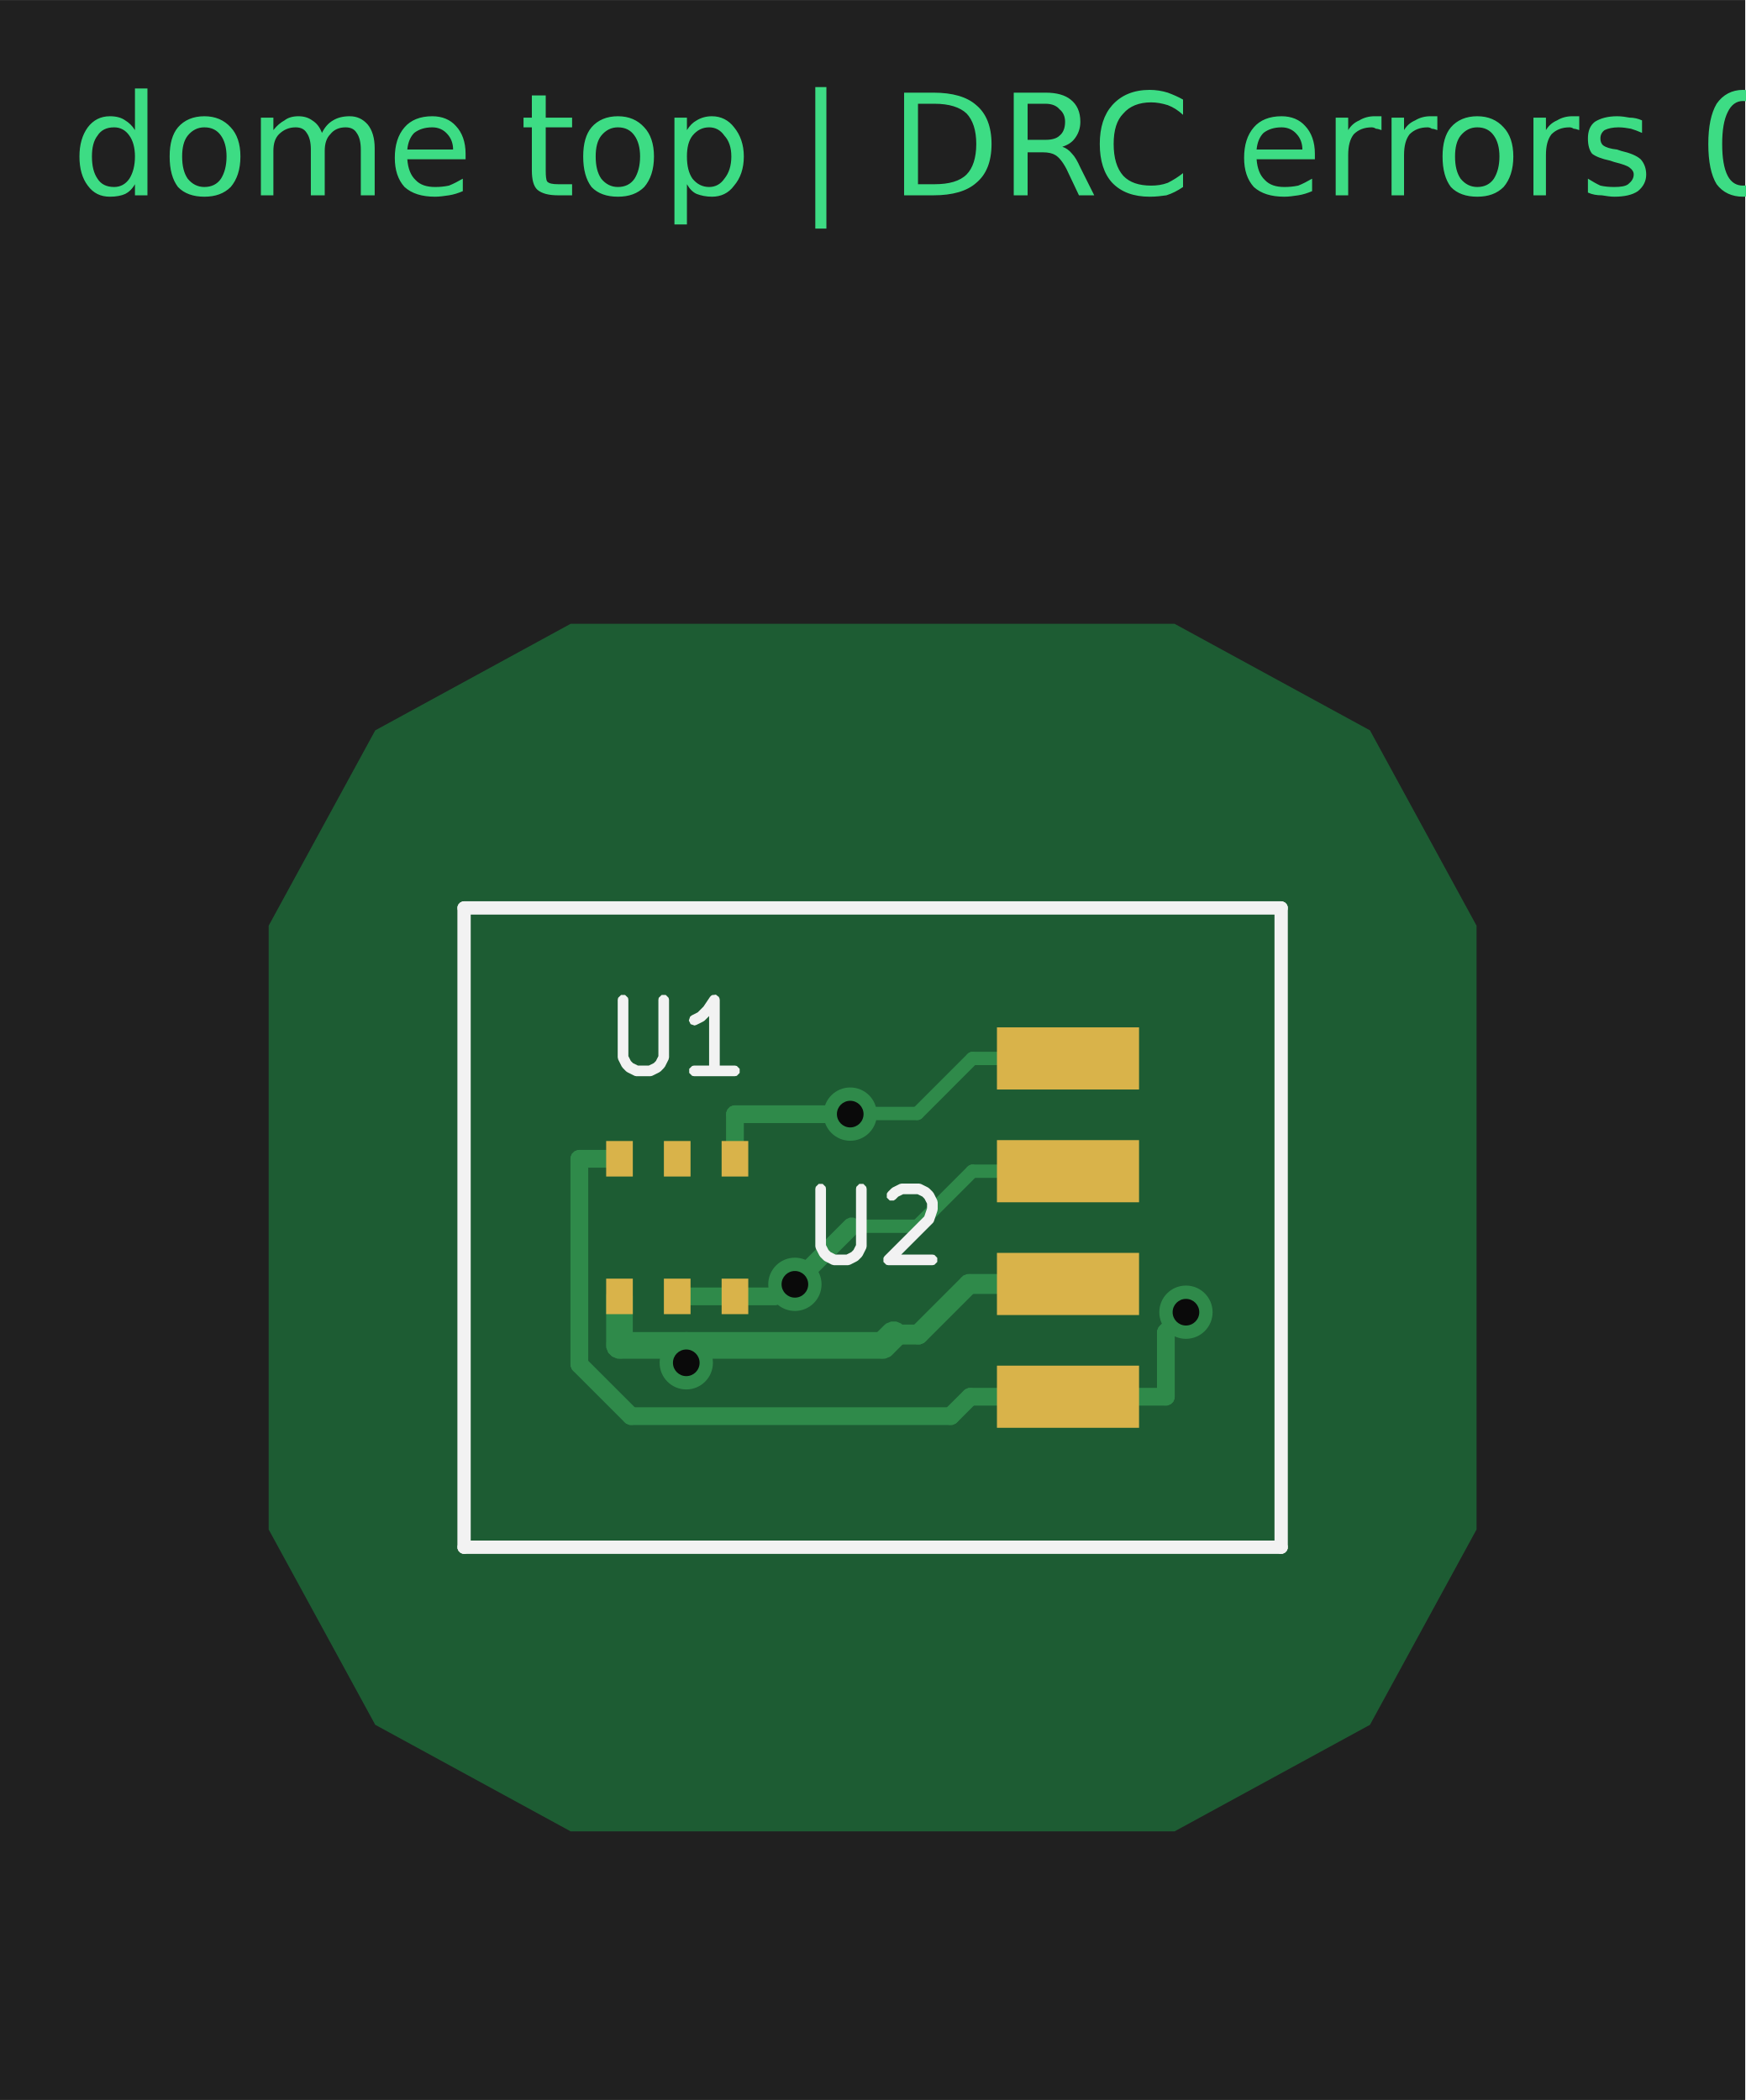
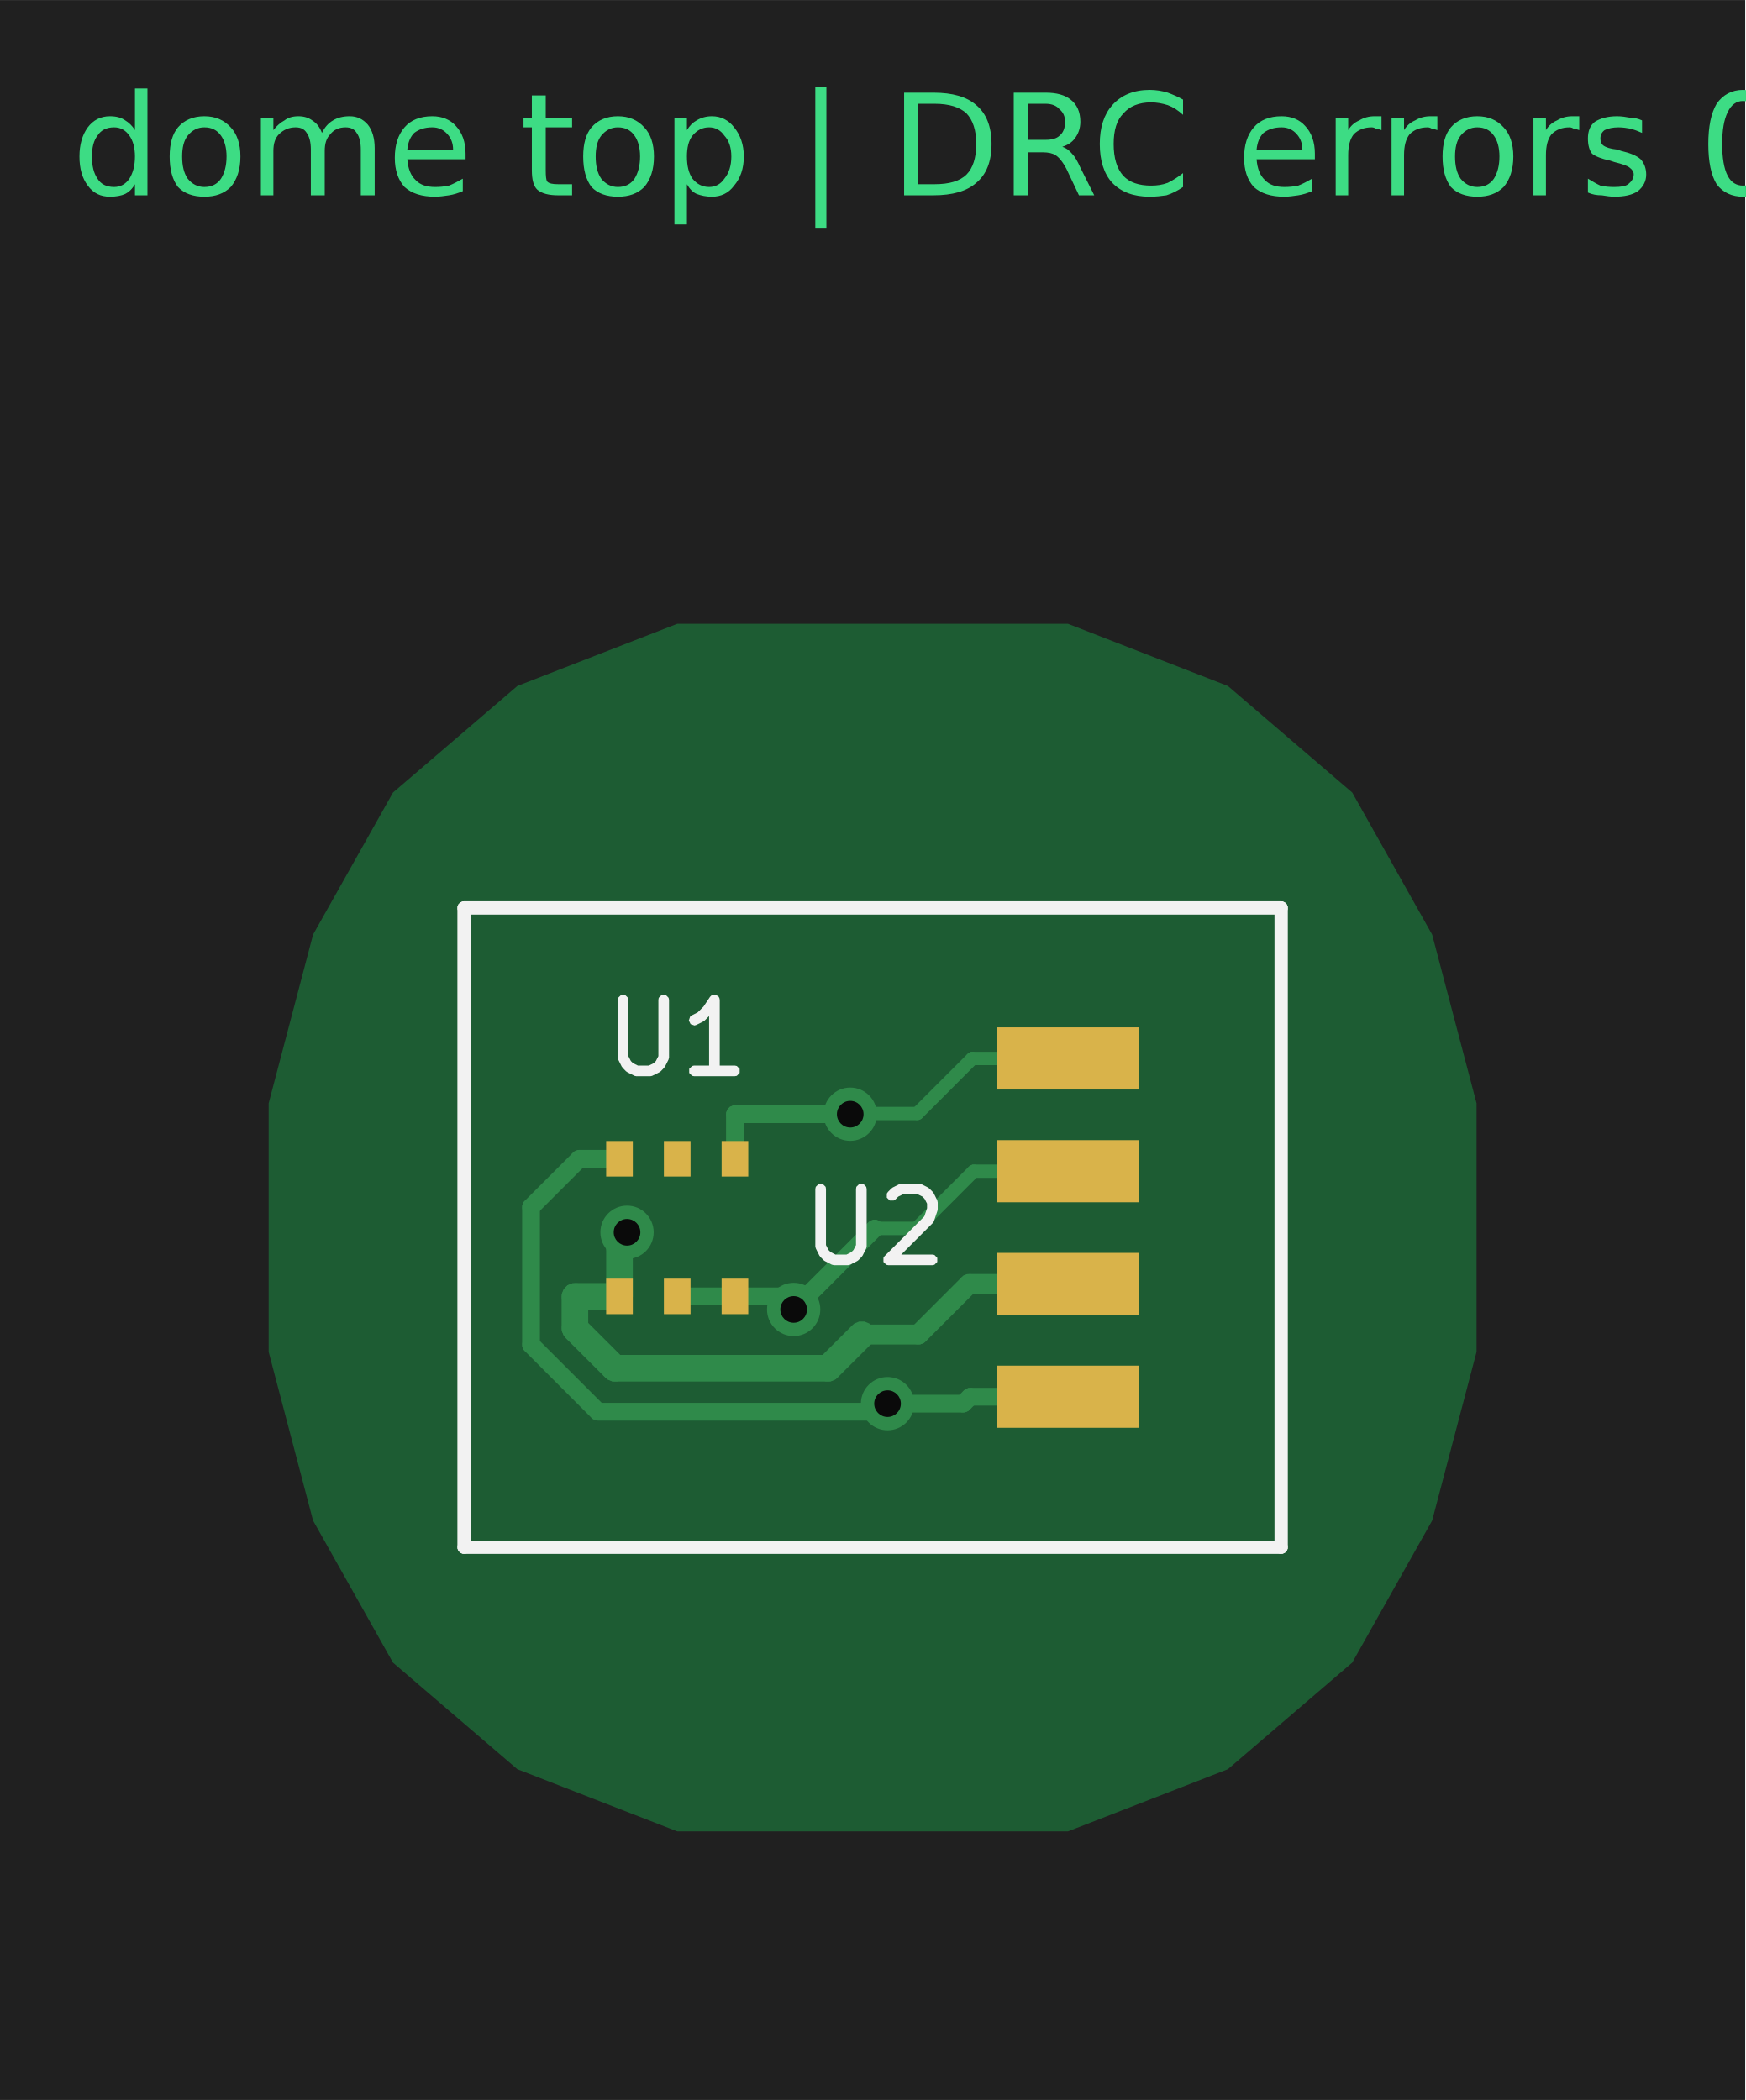
<svg xmlns="http://www.w3.org/2000/svg" width="44.2mm" height="53.2mm" viewBox="0 0 19.650 23.650">
  <rect width="100%" height="100%" fill="#202020" />
-   <path d="M 15.425 8.225 L 16.625 10.425 L 16.625 17.225 L 15.425 19.425 L 13.225 20.625 L 6.425 20.625 L 4.225 19.425 L 3.025 17.225 L 3.025 10.425 L 4.225 8.225 L 6.425 7.025 L 13.225 7.025 Z" fill="#1d5c33" fill-opacity="1.00" fill-rule="evenodd" />
+   <path d="M 13.825 7.725 L 15.225 8.925 L 16.125 10.525 L 16.625 12.425 L 16.625 15.225 L 16.125 17.125 L 15.225 18.725 L 13.825 19.925 L 12.025 20.625 L 7.625 20.625 L 5.825 19.925 L 4.425 18.725 L 3.525 17.125 L 3.025 15.225 L 3.025 12.425 L 3.525 10.525 L 4.425 8.925 L 5.825 7.725 L 7.625 7.025 L 12.025 7.025 Z" fill="#1d5c33" fill-opacity="1.00" fill-rule="evenodd" />
+   <path d="M 7.004 14.453 L 7.058 14.475 L 7.100 14.517 L 7.122 14.571 L 7.122 14.629 L 7.100 14.683 L 7.058 14.725 L 7.004 14.747 L 6.975 14.750 L 6.473 14.750 L 6.444 14.747 L 6.390 14.725 L 6.349 14.683 L 6.326 14.629 L 6.326 14.571 L 6.349 14.517 L 6.390 14.475 L 6.444 14.453 L 6.473 14.450 L 6.975 14.450 Z" fill="#2f8a4a" fill-opacity="1.00" fill-rule="evenodd" />
+   <path d="M 9.353 15.262 L 9.407 15.285 L 9.449 15.326 L 9.471 15.380 L 9.471 15.439 L 9.449 15.493 L 9.407 15.534 L 9.353 15.557 L 9.324 15.559 L 6.922 15.559 L 6.893 15.557 L 6.839 15.534 L 6.797 15.493 L 6.775 15.439 L 6.775 15.380 L 6.797 15.326 L 6.839 15.285 L 6.893 15.262 L 6.922 15.259 L 9.324 15.259 Z" fill="#2f8a4a" fill-opacity="1.00" fill-rule="evenodd" />
+   <path d="M 6.828 14.019 L 6.850 13.965 L 6.892 13.924 L 6.946 13.901 L 7.004 13.901 L 7.058 13.924 L 7.100 13.965 L 7.122 14.019 L 7.125 14.048 L 7.125 14.600 L 7.122 14.629 L 7.100 14.683 L 7.058 14.725 L 7.004 14.747 L 6.946 14.747 L 6.892 14.725 L 6.850 14.683 L 6.828 14.629 L 6.825 14.600 L 6.825 14.048 Z" fill="#2f8a4a" fill-opacity="1.00" fill-rule="evenodd" />
+   <path d="M 10.363 14.919 L 10.404 14.936 L 10.435 14.967 L 10.451 15.008 L 10.451 15.052 L 10.435 15.092 L 10.404 15.123 L 10.363 15.140 L 10.341 15.142 L 9.704 15.142 L 9.682 15.140 L 9.641 15.123 L 9.610 15.092 L 9.593 15.052 L 9.593 15.008 L 9.610 14.967 L 9.641 14.936 L 9.682 14.919 L 9.704 14.917 L 10.341 14.917 Z" fill="#2f8a4a" fill-opacity="1.00" fill-rule="evenodd" />
+   <path d="M 6.620 14.990 L 6.598 15.044 L 6.557 15.086 L 6.503 15.108 L 6.444 15.108 L 6.390 15.086 L 6.349 15.044 L 6.326 14.990 L 6.323 14.961 L 6.323 14.600 L 6.326 14.571 L 6.349 14.517 L 6.390 14.475 L 6.444 14.453 L 6.503 14.453 L 6.557 14.475 L 6.598 14.517 L 6.620 14.571 L 6.623 14.600 L 6.623 14.961 Z" fill="#2f8a4a" fill-opacity="1.00" fill-rule="evenodd" />
+   <path d="M 9.620 14.905 L 9.674 14.883 L 9.733 14.883 L 9.787 14.905 L 9.828 14.946 L 9.851 15.001 L 9.851 15.059 L 9.828 15.113 L 9.810 15.136 L 9.430 15.515 L 9.407 15.534 L 9.353 15.557 L 9.295 15.557 L 9.241 15.534 L 9.199 15.493 L 9.177 15.439 L 9.177 15.380 L 9.199 15.326 L 9.218 15.303 L 9.598 14.924 Z" fill="#2f8a4a" fill-opacity="1.00" fill-rule="evenodd" />
  <path d="M 12.047 14.350 L 12.088 14.366 L 12.119 14.397 L 12.135 14.438 L 12.135 14.482 L 12.119 14.523 L 12.088 14.554 L 12.047 14.570 L 12.025 14.572 L 10.911 14.572 L 10.889 14.570 L 10.848 14.554 L 10.817 14.523 L 10.800 14.482 L 10.800 14.438 L 10.817 14.397 L 10.848 14.366 L 10.889 14.350 L 10.911 14.348 L 12.025 14.348 Z" fill="#2f8a4a" fill-opacity="1.00" fill-rule="evenodd" />
-   <path d="M 9.979 14.905 L 10.033 14.883 L 10.091 14.883 L 10.145 14.905 L 10.187 14.946 L 10.209 15.001 L 10.209 15.059 L 10.187 15.113 L 10.168 15.136 L 10.046 15.258 L 10.024 15.276 L 9.969 15.299 L 9.911 15.299 L 9.857 15.276 L 9.815 15.235 L 9.793 15.181 L 9.793 15.122 L 9.815 15.068 L 9.834 15.046 L 9.956 14.924 Z" fill="#2f8a4a" fill-opacity="1.00" fill-rule="evenodd" />
+   <path d="M 6.976 13.753 L 7.031 13.731 L 7.089 13.731 L 7.143 13.753 L 7.185 13.795 L 7.207 13.849 L 7.207 13.907 L 7.185 13.961 L 7.166 13.984 L 7.081 14.069 L 7.058 14.088 L 7.004 14.110 L 6.946 14.110 L 6.892 14.088 L 6.850 14.046 L 6.828 13.992 L 6.828 13.934 L 6.850 13.880 L 6.869 13.857 L 6.954 13.772 Z" fill="#2f8a4a" fill-opacity="1.00" fill-rule="evenodd" />
+   <path d="M 6.828 13.934 L 6.850 13.880 L 6.892 13.838 L 6.946 13.816 L 7.004 13.816 L 7.058 13.838 L 7.100 13.880 L 7.122 13.934 L 7.125 13.963 L 7.125 14.048 L 7.122 14.078 L 7.100 14.132 L 7.058 14.173 L 7.004 14.195 L 6.946 14.195 L 6.892 14.173 L 6.850 14.132 L 6.828 14.078 L 6.825 14.048 L 6.825 13.963 Z" fill="#2f8a4a" fill-opacity="1.00" fill-rule="evenodd" />
+   <path d="M 7.047 15.326 L 7.069 15.380 L 7.069 15.439 L 7.047 15.493 L 7.005 15.534 L 6.951 15.557 L 6.893 15.557 L 6.839 15.534 L 6.816 15.515 L 6.367 15.067 L 6.349 15.044 L 6.326 14.990 L 6.326 14.932 L 6.349 14.877 L 6.390 14.836 L 6.444 14.814 L 6.503 14.814 L 6.557 14.836 L 6.579 14.855 L 7.028 15.303 Z" fill="#2f8a4a" fill-opacity="1.00" fill-rule="evenodd" />
  <path d="M 10.848 14.366 L 10.889 14.350 L 10.933 14.350 L 10.973 14.366 L 11.004 14.397 L 11.021 14.438 L 11.021 14.482 L 11.004 14.523 L 10.990 14.540 L 10.421 15.109 L 10.404 15.123 L 10.363 15.140 L 10.319 15.140 L 10.278 15.123 L 10.247 15.092 L 10.231 15.052 L 10.231 15.008 L 10.247 14.967 L 10.261 14.950 L 10.831 14.380 Z" fill="#2f8a4a" fill-opacity="1.00" fill-rule="evenodd" />
-   <path d="M 9.969 15.005 L 10.024 15.027 L 10.065 15.068 L 10.087 15.122 L 10.087 15.181 L 10.065 15.235 L 10.024 15.276 L 9.969 15.299 L 9.940 15.302 L 7.727 15.302 L 7.698 15.299 L 7.644 15.276 L 7.602 15.235 L 7.580 15.181 L 7.580 15.122 L 7.602 15.068 L 7.644 15.027 L 7.698 15.005 L 7.727 15.002 L 9.940 15.002 Z" fill="#2f8a4a" fill-opacity="1.00" fill-rule="evenodd" />
-   <path d="M 10.363 14.919 L 10.404 14.936 L 10.435 14.967 L 10.451 15.008 L 10.451 15.052 L 10.435 15.092 L 10.404 15.123 L 10.363 15.140 L 10.341 15.142 L 10.062 15.142 L 10.040 15.140 L 10.000 15.123 L 9.969 15.092 L 9.952 15.052 L 9.952 15.008 L 9.969 14.967 L 10.000 14.936 L 10.040 14.919 L 10.062 14.917 L 10.341 14.917 Z" fill="#2f8a4a" fill-opacity="1.00" fill-rule="evenodd" />
-   <path d="M 7.756 15.005 L 7.810 15.027 L 7.852 15.068 L 7.874 15.122 L 7.874 15.181 L 7.852 15.235 L 7.810 15.276 L 7.756 15.299 L 7.727 15.302 L 6.975 15.302 L 6.946 15.299 L 6.892 15.276 L 6.850 15.235 L 6.828 15.181 L 6.828 15.122 L 6.850 15.068 L 6.892 15.027 L 6.946 15.005 L 6.975 15.002 L 7.727 15.002 Z" fill="#2f8a4a" fill-opacity="1.00" fill-rule="evenodd" />
-   <path d="M 7.874 15.377 L 7.852 15.431 L 7.810 15.472 L 7.756 15.495 L 7.698 15.495 L 7.644 15.472 L 7.602 15.431 L 7.580 15.377 L 7.577 15.348 L 7.577 15.152 L 7.580 15.122 L 7.602 15.068 L 7.644 15.027 L 7.698 15.005 L 7.756 15.005 L 7.810 15.027 L 7.852 15.068 L 7.874 15.122 L 7.877 15.152 L 7.877 15.348 Z" fill="#2f8a4a" fill-opacity="1.00" fill-rule="evenodd" />
-   <path d="M 7.122 15.181 L 7.100 15.235 L 7.058 15.276 L 7.004 15.299 L 6.946 15.299 L 6.892 15.276 L 6.850 15.235 L 6.828 15.181 L 6.825 15.152 L 6.825 14.600 L 6.828 14.571 L 6.850 14.517 L 6.892 14.475 L 6.946 14.453 L 7.004 14.453 L 7.058 14.475 L 7.100 14.517 L 7.122 14.571 L 7.125 14.600 L 7.125 15.152 Z" fill="#2f8a4a" fill-opacity="1.00" fill-rule="evenodd" />
-   <path d="M 8.746 14.502 L 8.782 14.517 L 8.810 14.544 L 8.825 14.580 L 8.825 14.620 L 8.810 14.656 L 8.782 14.683 L 8.746 14.698 L 8.727 14.700 L 8.275 14.700 L 8.255 14.698 L 8.219 14.683 L 8.192 14.656 L 8.177 14.620 L 8.177 14.580 L 8.192 14.544 L 8.219 14.517 L 8.255 14.502 L 8.275 14.500 L 8.727 14.500 Z" fill="#2f8a4a" fill-opacity="1.00" fill-rule="evenodd" />
+   <path d="M 10.922 13.128 L 10.949 13.116 L 10.978 13.116 L 11.005 13.128 L 11.026 13.148 L 11.037 13.175 L 11.037 13.205 L 11.026 13.232 L 11.016 13.243 L 10.372 13.888 L 10.360 13.897 L 10.333 13.908 L 10.304 13.908 L 10.277 13.897 L 10.256 13.876 L 10.245 13.849 L 10.245 13.820 L 10.256 13.793 L 10.266 13.781 L 10.910 13.137 Z" fill="#2f8a4a" fill-opacity="1.00" fill-rule="evenodd" />
+   <path d="M 12.040 13.116 L 12.067 13.128 L 12.087 13.148 L 12.099 13.175 L 12.099 13.205 L 12.087 13.232 L 12.067 13.252 L 12.040 13.264 L 12.025 13.265 L 10.963 13.265 L 10.949 13.264 L 10.922 13.252 L 10.901 13.232 L 10.890 13.205 L 10.890 13.175 L 10.901 13.148 L 10.922 13.128 L 10.949 13.116 L 10.963 13.115 L 12.025 13.115 Z" fill="#2f8a4a" fill-opacity="1.00" fill-rule="evenodd" />
+   <path d="M 9.793 13.751 L 9.829 13.736 L 9.868 13.736 L 9.904 13.751 L 9.931 13.779 L 9.946 13.815 L 9.946 13.854 L 9.931 13.890 L 9.919 13.905 L 9.007 14.818 L 8.991 14.830 L 8.955 14.845 L 8.916 14.845 L 8.880 14.830 L 8.853 14.802 L 8.838 14.766 L 8.838 14.727 L 8.853 14.691 L 8.865 14.676 L 9.778 13.764 Z" fill="#2f8a4a" fill-opacity="1.00" fill-rule="evenodd" />
+   <path d="M 8.809 14.502 L 8.845 14.517 L 8.872 14.544 L 8.887 14.580 L 8.887 14.620 L 8.872 14.656 L 8.845 14.683 L 8.809 14.698 L 8.789 14.700 L 8.275 14.700 L 8.255 14.698 L 8.219 14.683 L 8.192 14.656 L 8.177 14.620 L 8.177 14.580 L 8.192 14.544 L 8.219 14.517 L 8.255 14.502 L 8.275 14.500 L 8.789 14.500 Z" fill="#2f8a4a" fill-opacity="1.00" fill-rule="evenodd" />
+   <path d="M 10.333 13.761 L 10.360 13.772 L 10.381 13.793 L 10.392 13.820 L 10.392 13.849 L 10.381 13.876 L 10.360 13.897 L 10.333 13.908 L 10.319 13.910 L 9.886 13.910 L 9.872 13.908 L 9.845 13.897 L 9.824 13.876 L 9.813 13.849 L 9.813 13.820 L 9.824 13.793 L 9.845 13.772 L 9.872 13.761 L 9.886 13.759 L 10.319 13.759 Z" fill="#2f8a4a" fill-opacity="1.00" fill-rule="evenodd" />
  <path d="M 8.295 14.502 L 8.331 14.517 L 8.358 14.544 L 8.373 14.580 L 8.373 14.620 L 8.358 14.656 L 8.331 14.683 L 8.295 14.698 L 8.275 14.700 L 7.625 14.700 L 7.605 14.698 L 7.569 14.683 L 7.542 14.656 L 7.527 14.620 L 7.527 14.580 L 7.542 14.544 L 7.569 14.517 L 7.605 14.502 L 7.625 14.500 L 8.275 14.500 Z" fill="#2f8a4a" fill-opacity="1.00" fill-rule="evenodd" />
-   <path d="M 10.343 13.736 L 10.370 13.747 L 10.391 13.768 L 10.402 13.795 L 10.402 13.824 L 10.391 13.851 L 10.370 13.872 L 10.343 13.883 L 10.329 13.885 L 9.589 13.885 L 9.574 13.883 L 9.547 13.872 L 9.527 13.851 L 9.516 13.824 L 9.516 13.795 L 9.527 13.768 L 9.547 13.747 L 9.574 13.736 L 9.589 13.735 L 10.329 13.735 Z" fill="#2f8a4a" fill-opacity="1.00" fill-rule="evenodd" />
-   <path d="M 12.040 13.116 L 12.067 13.128 L 12.087 13.148 L 12.099 13.175 L 12.099 13.205 L 12.087 13.232 L 12.067 13.252 L 12.040 13.264 L 12.025 13.265 L 10.948 13.265 L 10.934 13.264 L 10.907 13.252 L 10.886 13.232 L 10.875 13.205 L 10.875 13.175 L 10.886 13.148 L 10.907 13.128 L 10.934 13.116 L 10.948 13.115 L 12.025 13.115 Z" fill="#2f8a4a" fill-opacity="1.00" fill-rule="evenodd" />
-   <path d="M 9.534 13.727 L 9.570 13.712 L 9.609 13.712 L 9.645 13.727 L 9.672 13.754 L 9.687 13.790 L 9.687 13.829 L 9.672 13.865 L 9.660 13.881 L 9.020 14.520 L 9.005 14.532 L 8.969 14.547 L 8.930 14.547 L 8.894 14.532 L 8.867 14.505 L 8.852 14.469 L 8.852 14.430 L 8.867 14.394 L 8.879 14.378 L 9.518 13.739 Z" fill="#2f8a4a" fill-opacity="1.00" fill-rule="evenodd" />
-   <path d="M 10.907 13.128 L 10.934 13.116 L 10.963 13.116 L 10.990 13.128 L 11.011 13.148 L 11.022 13.175 L 11.022 13.205 L 11.011 13.232 L 11.001 13.243 L 10.382 13.863 L 10.370 13.872 L 10.343 13.883 L 10.314 13.883 L 10.287 13.872 L 10.266 13.851 L 10.255 13.824 L 10.255 13.795 L 10.266 13.768 L 10.275 13.757 L 10.895 13.137 Z" fill="#2f8a4a" fill-opacity="1.00" fill-rule="evenodd" />
+   <path d="M 6.816 15.843 L 6.831 15.879 L 6.831 15.918 L 6.816 15.954 L 6.788 15.982 L 6.752 15.997 L 6.713 15.997 L 6.677 15.982 L 6.662 15.970 L 5.909 15.216 L 5.896 15.201 L 5.881 15.165 L 5.881 15.126 L 5.896 15.090 L 5.924 15.062 L 5.960 15.047 L 5.999 15.047 L 6.035 15.062 L 6.050 15.074 L 6.804 15.828 Z" fill="#2f8a4a" fill-opacity="1.00" fill-rule="evenodd" />
+   <path d="M 10.865 15.710 L 10.901 15.725 L 10.928 15.753 L 10.943 15.789 L 10.943 15.828 L 10.928 15.864 L 10.901 15.891 L 10.865 15.906 L 10.845 15.908 L 9.993 15.908 L 9.974 15.906 L 9.938 15.891 L 9.910 15.864 L 9.895 15.828 L 9.895 15.789 L 9.910 15.753 L 9.938 15.725 L 9.974 15.710 L 9.993 15.708 L 10.845 15.708 Z" fill="#2f8a4a" fill-opacity="1.00" fill-rule="evenodd" />
+   <path d="M 9.938 15.725 L 9.974 15.710 L 10.013 15.710 L 10.049 15.725 L 10.077 15.753 L 10.091 15.789 L 10.091 15.828 L 10.077 15.864 L 10.064 15.879 L 9.974 15.970 L 9.958 15.982 L 9.922 15.997 L 9.883 15.997 L 9.847 15.982 L 9.820 15.954 L 9.805 15.918 L 9.805 15.879 L 9.820 15.843 L 9.832 15.828 L 9.923 15.737 Z" fill="#2f8a4a" fill-opacity="1.00" fill-rule="evenodd" />
+   <path d="M 5.881 13.574 L 5.896 13.538 L 5.924 13.511 L 5.960 13.496 L 5.999 13.496 L 6.035 13.511 L 6.062 13.538 L 6.077 13.574 L 6.079 13.594 L 6.079 15.145 L 6.077 15.165 L 6.062 15.201 L 6.035 15.228 L 5.999 15.243 L 5.960 15.243 L 5.924 15.228 L 5.896 15.201 L 5.881 15.165 L 5.879 15.145 L 5.879 13.594 Z" fill="#2f8a4a" fill-opacity="1.00" fill-rule="evenodd" />
+   <path d="M 10.868 15.647 L 10.904 15.632 L 10.943 15.632 L 10.979 15.647 L 11.006 15.674 L 11.021 15.710 L 11.021 15.750 L 11.006 15.786 L 10.994 15.801 L 10.916 15.879 L 10.901 15.891 L 10.865 15.906 L 10.826 15.906 L 10.790 15.891 L 10.762 15.864 L 10.747 15.828 L 10.747 15.789 L 10.762 15.753 L 10.774 15.737 L 10.853 15.659 Z" fill="#2f8a4a" fill-opacity="1.00" fill-rule="evenodd" />
+   <path d="M 12.045 15.632 L 12.081 15.647 L 12.108 15.674 L 12.123 15.710 L 12.123 15.750 L 12.108 15.786 L 12.081 15.813 L 12.045 15.828 L 12.025 15.830 L 10.923 15.830 L 10.904 15.828 L 10.868 15.813 L 10.840 15.786 L 10.825 15.750 L 10.825 15.710 L 10.840 15.674 L 10.868 15.647 L 10.904 15.632 L 10.923 15.630 L 12.025 15.630 Z" fill="#2f8a4a" fill-opacity="1.00" fill-rule="evenodd" />
+   <path d="M 9.922 15.801 L 9.958 15.816 L 9.986 15.843 L 10.001 15.879 L 10.001 15.918 L 9.986 15.954 L 9.958 15.982 L 9.922 15.997 L 9.903 15.999 L 6.733 15.999 L 6.713 15.997 L 6.677 15.982 L 6.650 15.954 L 6.635 15.918 L 6.635 15.879 L 6.650 15.843 L 6.677 15.816 L 6.713 15.801 L 6.733 15.799 L 9.903 15.799 Z" fill="#2f8a4a" fill-opacity="1.00" fill-rule="evenodd" />
+   <path d="M 6.995 12.952 L 7.031 12.967 L 7.058 12.994 L 7.073 13.030 L 7.073 13.070 L 7.058 13.106 L 7.031 13.133 L 6.995 13.148 L 6.975 13.150 L 6.523 13.150 L 6.504 13.148 L 6.468 13.133 L 6.440 13.106 L 6.425 13.070 L 6.425 13.030 L 6.440 12.994 L 6.468 12.967 L 6.504 12.952 L 6.523 12.950 L 6.975 12.950 Z" fill="#2f8a4a" fill-opacity="1.00" fill-rule="evenodd" />
+   <path d="M 6.468 12.967 L 6.504 12.952 L 6.543 12.952 L 6.579 12.967 L 6.606 12.994 L 6.621 13.030 L 6.621 13.070 L 6.606 13.106 L 6.594 13.121 L 6.050 13.665 L 6.035 13.677 L 5.999 13.692 L 5.960 13.692 L 5.924 13.677 L 5.896 13.650 L 5.881 13.614 L 5.881 13.574 L 5.896 13.538 L 5.909 13.523 L 6.453 12.979 Z" fill="#2f8a4a" fill-opacity="1.00" fill-rule="evenodd" />
+   <path d="M 9.593 12.450 L 9.629 12.465 L 9.656 12.493 L 9.671 12.529 L 9.671 12.568 L 9.656 12.604 L 9.629 12.631 L 9.593 12.646 L 9.573 12.648 L 8.275 12.648 L 8.255 12.646 L 8.219 12.631 L 8.192 12.604 L 8.177 12.568 L 8.177 12.529 L 8.192 12.493 L 8.219 12.465 L 8.255 12.450 L 8.275 12.448 L 9.573 12.448 Z" fill="#2f8a4a" fill-opacity="1.00" fill-rule="evenodd" />
  <path d="M 10.907 11.858 L 10.934 11.846 L 10.963 11.846 L 10.990 11.858 L 11.011 11.878 L 11.022 11.905 L 11.022 11.935 L 11.011 11.962 L 11.001 11.973 L 10.382 12.593 L 10.370 12.602 L 10.343 12.613 L 10.314 12.613 L 10.287 12.602 L 10.266 12.581 L 10.255 12.554 L 10.255 12.525 L 10.266 12.498 L 10.275 12.487 L 10.895 11.867 Z" fill="#2f8a4a" fill-opacity="1.00" fill-rule="evenodd" />
  <path d="M 8.177 12.529 L 8.192 12.493 L 8.219 12.465 L 8.255 12.450 L 8.295 12.450 L 8.331 12.465 L 8.358 12.493 L 8.373 12.529 L 8.375 12.548 L 8.375 13.050 L 8.373 13.070 L 8.358 13.106 L 8.331 13.133 L 8.295 13.148 L 8.255 13.148 L 8.219 13.133 L 8.192 13.106 L 8.177 13.070 L 8.175 13.050 L 8.175 12.548 Z" fill="#2f8a4a" fill-opacity="1.00" fill-rule="evenodd" />
-   <path d="M 9.517 12.464 L 9.553 12.449 L 9.593 12.449 L 9.629 12.464 L 9.656 12.491 L 9.671 12.527 L 9.671 12.566 L 9.656 12.602 L 9.644 12.617 L 9.642 12.619 L 9.627 12.631 L 9.591 12.646 L 9.552 12.646 L 9.516 12.631 L 9.488 12.604 L 9.473 12.568 L 9.473 12.529 L 9.488 12.493 L 9.501 12.478 L 9.502 12.476 Z" fill="#2f8a4a" fill-opacity="1.00" fill-rule="evenodd" />
-   <path d="M 9.591 12.450 L 9.627 12.465 L 9.655 12.493 L 9.669 12.529 L 9.669 12.568 L 9.655 12.604 L 9.627 12.631 L 9.591 12.646 L 9.571 12.648 L 8.275 12.648 L 8.255 12.646 L 8.219 12.631 L 8.192 12.604 L 8.177 12.568 L 8.177 12.529 L 8.192 12.493 L 8.219 12.465 L 8.255 12.450 L 8.275 12.448 L 9.571 12.448 Z" fill="#2f8a4a" fill-opacity="1.00" fill-rule="evenodd" />
+   <path d="M 12.040 11.846 L 12.067 11.858 L 12.087 11.878 L 12.099 11.905 L 12.099 11.935 L 12.087 11.962 L 12.067 11.982 L 12.040 11.994 L 12.025 11.995 L 10.948 11.995 L 10.934 11.994 L 10.907 11.982 L 10.886 11.962 L 10.875 11.935 L 10.875 11.905 L 10.886 11.878 L 10.907 11.858 L 10.934 11.846 L 10.948 11.845 L 12.025 11.845 Z" fill="#2f8a4a" fill-opacity="1.00" fill-rule="evenodd" />
  <path d="M 10.343 12.466 L 10.370 12.477 L 10.391 12.498 L 10.402 12.525 L 10.402 12.554 L 10.391 12.581 L 10.370 12.602 L 10.343 12.613 L 10.329 12.615 L 9.573 12.615 L 9.558 12.613 L 9.531 12.602 L 9.511 12.581 L 9.499 12.554 L 9.499 12.525 L 9.511 12.498 L 9.531 12.477 L 9.558 12.466 L 9.573 12.465 L 10.329 12.465 Z" fill="#2f8a4a" fill-opacity="1.00" fill-rule="evenodd" />
-   <path d="M 12.040 11.846 L 12.067 11.858 L 12.087 11.878 L 12.099 11.905 L 12.099 11.935 L 12.087 11.962 L 12.067 11.982 L 12.040 11.994 L 12.025 11.995 L 10.948 11.995 L 10.934 11.994 L 10.907 11.982 L 10.886 11.962 L 10.875 11.935 L 10.875 11.905 L 10.886 11.878 L 10.907 11.858 L 10.934 11.846 L 10.948 11.845 L 12.025 11.845 Z" fill="#2f8a4a" fill-opacity="1.00" fill-rule="evenodd" />
-   <path d="M 9.475 12.520 L 9.490 12.484 L 9.517 12.457 L 9.553 12.442 L 9.593 12.442 L 9.629 12.457 L 9.656 12.484 L 9.671 12.520 L 9.673 12.540 L 9.673 12.547 L 9.671 12.566 L 9.656 12.602 L 9.629 12.630 L 9.593 12.645 L 9.553 12.645 L 9.517 12.630 L 9.490 12.602 L 9.475 12.566 L 9.473 12.547 L 9.473 12.540 Z" fill="#2f8a4a" fill-opacity="1.00" fill-rule="evenodd" />
-   <path d="M 13.297 14.695 L 13.333 14.680 L 13.372 14.680 L 13.408 14.695 L 13.436 14.723 L 13.451 14.759 L 13.451 14.798 L 13.436 14.834 L 13.423 14.849 L 13.197 15.075 L 13.182 15.087 L 13.146 15.102 L 13.107 15.102 L 13.071 15.087 L 13.044 15.060 L 13.029 15.024 L 13.029 14.985 L 13.044 14.949 L 13.056 14.933 L 13.282 14.707 Z" fill="#2f8a4a" fill-opacity="1.00" fill-rule="evenodd" />
-   <path d="M 13.146 15.632 L 13.182 15.647 L 13.210 15.674 L 13.225 15.710 L 13.225 15.750 L 13.210 15.786 L 13.182 15.813 L 13.146 15.828 L 13.127 15.830 L 12.025 15.830 L 12.005 15.828 L 11.969 15.813 L 11.942 15.786 L 11.927 15.750 L 11.927 15.710 L 11.942 15.674 L 11.969 15.647 L 12.005 15.632 L 12.025 15.630 L 13.127 15.630 Z" fill="#2f8a4a" fill-opacity="1.00" fill-rule="evenodd" />
-   <path d="M 10.724 15.851 L 10.760 15.866 L 10.787 15.894 L 10.802 15.930 L 10.802 15.969 L 10.787 16.005 L 10.760 16.032 L 10.724 16.047 L 10.704 16.049 L 7.106 16.049 L 7.086 16.047 L 7.050 16.032 L 7.022 16.005 L 7.008 15.969 L 7.008 15.930 L 7.022 15.894 L 7.050 15.866 L 7.086 15.851 L 7.106 15.849 L 10.704 15.849 Z" fill="#2f8a4a" fill-opacity="1.00" fill-rule="evenodd" />
-   <path d="M 13.029 14.985 L 13.044 14.949 L 13.071 14.921 L 13.107 14.906 L 13.146 14.906 L 13.182 14.921 L 13.210 14.949 L 13.225 14.985 L 13.227 15.004 L 13.227 15.730 L 13.225 15.750 L 13.210 15.786 L 13.182 15.813 L 13.146 15.828 L 13.107 15.828 L 13.071 15.813 L 13.044 15.786 L 13.029 15.750 L 13.027 15.730 L 13.027 15.004 Z" fill="#2f8a4a" fill-opacity="1.00" fill-rule="evenodd" />
-   <path d="M 10.868 15.647 L 10.904 15.632 L 10.943 15.632 L 10.979 15.647 L 11.006 15.674 L 11.021 15.710 L 11.021 15.750 L 11.006 15.786 L 10.994 15.801 L 10.775 16.020 L 10.760 16.032 L 10.724 16.047 L 10.685 16.047 L 10.649 16.032 L 10.621 16.005 L 10.606 15.969 L 10.606 15.930 L 10.621 15.894 L 10.633 15.878 L 10.853 15.659 Z" fill="#2f8a4a" fill-opacity="1.00" fill-rule="evenodd" />
-   <path d="M 6.621 15.386 L 6.606 15.422 L 6.579 15.450 L 6.543 15.465 L 6.504 15.465 L 6.468 15.450 L 6.440 15.422 L 6.425 15.386 L 6.423 15.367 L 6.423 13.050 L 6.425 13.030 L 6.440 12.994 L 6.468 12.967 L 6.504 12.952 L 6.543 12.952 L 6.579 12.967 L 6.606 12.994 L 6.621 13.030 L 6.623 13.050 L 6.623 15.367 Z" fill="#2f8a4a" fill-opacity="1.00" fill-rule="evenodd" />
-   <path d="M 12.045 15.632 L 12.081 15.647 L 12.108 15.674 L 12.123 15.710 L 12.123 15.750 L 12.108 15.786 L 12.081 15.813 L 12.045 15.828 L 12.025 15.830 L 10.923 15.830 L 10.904 15.828 L 10.868 15.813 L 10.840 15.786 L 10.825 15.750 L 10.825 15.710 L 10.840 15.674 L 10.868 15.647 L 10.904 15.632 L 10.923 15.630 L 12.025 15.630 Z" fill="#2f8a4a" fill-opacity="1.00" fill-rule="evenodd" />
-   <path d="M 6.995 12.952 L 7.031 12.967 L 7.058 12.994 L 7.073 13.030 L 7.073 13.070 L 7.058 13.106 L 7.031 13.133 L 6.995 13.148 L 6.975 13.150 L 6.523 13.150 L 6.504 13.148 L 6.468 13.133 L 6.440 13.106 L 6.425 13.070 L 6.425 13.030 L 6.440 12.994 L 6.468 12.967 L 6.504 12.952 L 6.523 12.950 L 6.975 12.950 Z" fill="#2f8a4a" fill-opacity="1.00" fill-rule="evenodd" />
-   <path d="M 7.189 15.894 L 7.204 15.930 L 7.204 15.969 L 7.189 16.005 L 7.161 16.032 L 7.125 16.047 L 7.086 16.047 L 7.050 16.032 L 7.035 16.020 L 6.453 15.438 L 6.440 15.422 L 6.425 15.386 L 6.425 15.347 L 6.440 15.311 L 6.468 15.284 L 6.504 15.269 L 6.543 15.269 L 6.579 15.284 L 6.594 15.296 L 7.176 15.878 Z" fill="#2f8a4a" fill-opacity="1.00" fill-rule="evenodd" />
-   <circle cx="7.727" cy="15.348" r="0.300" fill="#2f8a4a" stroke="none" stroke-width="0.150" />
-   <circle cx="7.727" cy="15.348" r="0.150" fill="#0a0a0a" stroke="none" stroke-width="0.150" />
-   <circle cx="8.950" cy="14.464" r="0.300" fill="#2f8a4a" stroke="none" stroke-width="0.150" />
-   <circle cx="8.950" cy="14.464" r="0.150" fill="#0a0a0a" stroke="none" stroke-width="0.150" />
-   <circle cx="9.573" cy="12.547" r="0.300" fill="#2f8a4a" stroke="none" stroke-width="0.150" />
-   <circle cx="9.573" cy="12.547" r="0.150" fill="#0a0a0a" stroke="none" stroke-width="0.150" />
-   <circle cx="13.353" cy="14.778" r="0.300" fill="#2f8a4a" stroke="none" stroke-width="0.150" />
-   <circle cx="13.353" cy="14.778" r="0.150" fill="#0a0a0a" stroke="none" stroke-width="0.150" />
+   <path d="M 9.475 12.520 L 9.490 12.484 L 9.517 12.457 L 9.553 12.442 L 9.593 12.442 L 9.629 12.457 L 9.656 12.484 L 9.671 12.520 L 9.673 12.540 L 9.673 12.548 L 9.671 12.568 L 9.656 12.604 L 9.629 12.631 L 9.593 12.646 L 9.553 12.646 L 9.517 12.631 L 9.490 12.604 L 9.475 12.568 L 9.473 12.548 L 9.473 12.540 Z" fill="#2f8a4a" fill-opacity="1.00" fill-rule="evenodd" />
+   <circle cx="7.060" cy="13.878" r="0.300" fill="#2f8a4a" stroke="none" stroke-width="0.150" />
+   <circle cx="7.060" cy="13.878" r="0.150" fill="#0a0a0a" stroke="none" stroke-width="0.150" />
+   <circle cx="8.936" cy="14.747" r="0.300" fill="#2f8a4a" stroke="none" stroke-width="0.150" />
+   <circle cx="8.936" cy="14.747" r="0.150" fill="#0a0a0a" stroke="none" stroke-width="0.150" />
+   <circle cx="9.993" cy="15.808" r="0.300" fill="#2f8a4a" stroke="none" stroke-width="0.150" />
+   <circle cx="9.993" cy="15.808" r="0.150" fill="#0a0a0a" stroke="none" stroke-width="0.150" />
+   <circle cx="9.573" cy="12.548" r="0.300" fill="#2f8a4a" stroke="none" stroke-width="0.150" />
+   <circle cx="9.573" cy="12.548" r="0.150" fill="#0a0a0a" stroke="none" stroke-width="0.150" />
+   <path d="M 11.225 16.080 L 11.225 15.380 L 12.825 15.380 L 12.825 16.080 Z" fill="#d9b34a" fill-opacity="1.00" fill-rule="evenodd" />
+   <path d="M 11.225 14.810 L 11.225 14.110 L 12.825 14.110 L 12.825 14.810 Z" fill="#d9b34a" fill-opacity="1.00" fill-rule="evenodd" />
+   <path d="M 11.225 13.540 L 11.225 12.840 L 12.825 12.840 L 12.825 13.540 Z" fill="#d9b34a" fill-opacity="1.00" fill-rule="evenodd" />
+   <path d="M 11.225 12.270 L 11.225 11.570 L 12.825 11.570 L 12.825 12.270 Z" fill="#d9b34a" fill-opacity="1.00" fill-rule="evenodd" />
  <path d="M 6.825 14.400 L 7.125 14.400 L 7.125 14.800 L 6.825 14.800 Z" fill="#d9b34a" fill-opacity="1.00" fill-rule="evenodd" />
  <path d="M 7.475 14.400 L 7.775 14.400 L 7.775 14.800 L 7.475 14.800 Z" fill="#d9b34a" fill-opacity="1.00" fill-rule="evenodd" />
  <path d="M 8.125 14.400 L 8.425 14.400 L 8.425 14.800 L 8.125 14.800 Z" fill="#d9b34a" fill-opacity="1.00" fill-rule="evenodd" />
  <path d="M 8.125 12.850 L 8.425 12.850 L 8.425 13.250 L 8.125 13.250 Z" fill="#d9b34a" fill-opacity="1.00" fill-rule="evenodd" />
  <path d="M 7.475 12.850 L 7.775 12.850 L 7.775 13.250 L 7.475 13.250 Z" fill="#d9b34a" fill-opacity="1.00" fill-rule="evenodd" />
  <path d="M 6.825 12.850 L 7.125 12.850 L 7.125 13.250 L 6.825 13.250 Z" fill="#d9b34a" fill-opacity="1.00" fill-rule="evenodd" />
-   <path d="M 11.225 16.080 L 11.225 15.380 L 12.825 15.380 L 12.825 16.080 Z" fill="#d9b34a" fill-opacity="1.00" fill-rule="evenodd" />
-   <path d="M 11.225 14.810 L 11.225 14.110 L 12.825 14.110 L 12.825 14.810 Z" fill="#d9b34a" fill-opacity="1.00" fill-rule="evenodd" />
-   <path d="M 11.225 13.540 L 11.225 12.840 L 12.825 12.840 L 12.825 13.540 Z" fill="#d9b34a" fill-opacity="1.00" fill-rule="evenodd" />
-   <path d="M 11.225 12.270 L 11.225 11.570 L 12.825 11.570 L 12.825 12.270 Z" fill="#d9b34a" fill-opacity="1.00" fill-rule="evenodd" />
  <path d="M 5.299 17.440 L 5.287 17.467 L 5.267 17.487 L 5.240 17.499 L 5.210 17.499 L 5.183 17.487 L 5.163 17.467 L 5.151 17.440 L 5.150 17.425 L 5.150 10.225 L 5.151 10.210 L 5.163 10.183 L 5.183 10.163 L 5.210 10.151 L 5.240 10.151 L 5.267 10.163 L 5.287 10.183 L 5.299 10.210 L 5.300 10.225 L 5.300 17.425 Z" fill="#f2f2f2" fill-opacity="1.00" fill-rule="evenodd" />
  <path d="M 14.440 17.351 L 14.467 17.363 L 14.487 17.383 L 14.499 17.410 L 14.499 17.440 L 14.487 17.467 L 14.467 17.487 L 14.440 17.499 L 14.425 17.500 L 5.225 17.500 L 5.210 17.499 L 5.183 17.487 L 5.163 17.467 L 5.151 17.440 L 5.151 17.410 L 5.163 17.383 L 5.183 17.363 L 5.210 17.351 L 5.225 17.350 L 14.425 17.350 Z" fill="#f2f2f2" fill-opacity="1.00" fill-rule="evenodd" />
  <path d="M 14.440 10.151 L 14.467 10.163 L 14.487 10.183 L 14.499 10.210 L 14.499 10.240 L 14.487 10.267 L 14.467 10.287 L 14.440 10.299 L 14.425 10.300 L 5.225 10.300 L 5.210 10.299 L 5.183 10.287 L 5.163 10.267 L 5.151 10.240 L 5.151 10.210 L 5.163 10.183 L 5.183 10.163 L 5.210 10.151 L 5.225 10.150 L 14.425 10.150 Z" fill="#f2f2f2" fill-opacity="1.00" fill-rule="evenodd" />
  <path d="M 14.351 10.210 L 14.363 10.183 L 14.383 10.163 L 14.410 10.151 L 14.440 10.151 L 14.467 10.163 L 14.487 10.183 L 14.499 10.210 L 14.500 10.225 L 14.500 17.425 L 14.499 17.440 L 14.487 17.467 L 14.467 17.487 L 14.440 17.499 L 14.410 17.499 L 14.383 17.487 L 14.363 17.467 L 14.351 17.440 L 14.350 17.425 L 14.350 10.225 Z" fill="#f2f2f2" fill-opacity="1.00" fill-rule="evenodd" />
+   <path d="M 9.296 13.366 L 9.300 13.389 L 9.300 14.022 L 9.328 14.077 L 9.352 14.101 L 9.407 14.129 L 9.531 14.129 L 9.586 14.101 L 9.610 14.077 L 9.638 14.022 L 9.638 13.389 L 9.642 13.366 L 9.675 13.333 L 9.721 13.333 L 9.753 13.366 L 9.758 13.389 L 9.758 14.036 L 9.757 14.039 L 9.757 14.041 L 9.755 14.050 L 9.753 14.059 L 9.752 14.060 L 9.751 14.063 L 9.713 14.139 L 9.707 14.147 L 9.702 14.155 L 9.664 14.193 L 9.656 14.199 L 9.648 14.204 L 9.572 14.243 L 9.569 14.243 L 9.568 14.244 L 9.559 14.246 L 9.549 14.249 L 9.548 14.248 L 9.545 14.249 L 9.393 14.249 L 9.390 14.248 L 9.389 14.249 L 9.379 14.246 L 9.370 14.244 L 9.369 14.243 L 9.366 14.243 L 9.290 14.204 L 9.282 14.199 L 9.274 14.193 L 9.236 14.155 L 9.231 14.147 L 9.225 14.139 L 9.187 14.063 L 9.186 14.060 L 9.185 14.059 L 9.183 14.050 L 9.181 14.041 L 9.181 14.039 L 9.180 14.036 L 9.180 13.389 L 9.185 13.366 L 9.218 13.333 L 9.263 13.333 Z" fill="#f2f2f2" fill-opacity="1.00" fill-rule="evenodd" />
+   <path d="M 10.348 13.329 L 10.349 13.329 L 10.359 13.332 L 10.368 13.333 L 10.369 13.334 L 10.372 13.335 L 10.448 13.373 L 10.456 13.379 L 10.464 13.385 L 10.502 13.423 L 10.507 13.431 L 10.513 13.438 L 10.551 13.514 L 10.552 13.517 L 10.553 13.518 L 10.555 13.528 L 10.557 13.537 L 10.557 13.538 L 10.558 13.541 L 10.558 13.617 L 10.556 13.627 L 10.555 13.636 L 10.516 13.751 L 10.515 13.753 L 10.515 13.755 L 10.510 13.763 L 10.505 13.771 L 10.504 13.772 L 10.502 13.774 L 10.147 14.129 L 10.498 14.129 L 10.521 14.133 L 10.553 14.166 L 10.553 14.212 L 10.521 14.244 L 10.498 14.249 L 10.002 14.249 L 9.979 14.244 L 9.947 14.212 L 9.947 14.166 L 9.960 14.146 L 10.407 13.699 L 10.438 13.608 L 10.438 13.555 L 10.410 13.501 L 10.386 13.476 L 10.331 13.449 L 10.169 13.449 L 10.114 13.476 L 10.083 13.507 L 10.063 13.520 L 10.018 13.520 L 9.985 13.488 L 9.985 13.442 L 9.998 13.423 L 10.036 13.385 L 10.044 13.379 L 10.052 13.373 L 10.128 13.335 L 10.131 13.334 L 10.132 13.333 L 10.141 13.332 L 10.151 13.329 L 10.152 13.329 L 10.155 13.329 L 10.345 13.329 Z" fill="#f2f2f2" fill-opacity="1.00" fill-rule="evenodd" />
  <path d="M 7.071 11.237 L 7.075 11.260 L 7.075 11.894 L 7.103 11.949 L 7.127 11.973 L 7.182 12.000 L 7.306 12.000 L 7.361 11.973 L 7.385 11.949 L 7.413 11.894 L 7.413 11.260 L 7.417 11.237 L 7.450 11.205 L 7.496 11.205 L 7.528 11.237 L 7.533 11.260 L 7.533 11.908 L 7.532 11.911 L 7.532 11.912 L 7.530 11.921 L 7.528 11.931 L 7.527 11.932 L 7.526 11.935 L 7.488 12.011 L 7.482 12.018 L 7.477 12.026 L 7.439 12.065 L 7.431 12.070 L 7.423 12.076 L 7.347 12.114 L 7.344 12.115 L 7.343 12.116 L 7.334 12.118 L 7.324 12.120 L 7.323 12.120 L 7.320 12.120 L 7.168 12.120 L 7.165 12.120 L 7.164 12.120 L 7.154 12.118 L 7.145 12.116 L 7.144 12.115 L 7.141 12.114 L 7.065 12.076 L 7.057 12.070 L 7.049 12.065 L 7.011 12.026 L 7.006 12.018 L 7.000 12.011 L 6.962 11.935 L 6.961 11.932 L 6.960 11.931 L 6.958 11.921 L 6.956 11.912 L 6.956 11.911 L 6.955 11.908 L 6.955 11.260 L 6.960 11.237 L 6.993 11.205 L 7.038 11.205 Z" fill="#f2f2f2" fill-opacity="1.00" fill-rule="evenodd" />
  <path d="M 8.061 11.205 L 8.067 11.205 L 8.079 11.217 L 8.094 11.227 L 8.095 11.233 L 8.099 11.237 L 8.104 11.260 L 8.104 12.000 L 8.273 12.000 L 8.296 12.005 L 8.328 12.037 L 8.328 12.083 L 8.296 12.116 L 8.273 12.120 L 7.815 12.120 L 7.793 12.116 L 7.760 12.083 L 7.760 12.037 L 7.793 12.005 L 7.815 12.000 L 7.984 12.000 L 7.984 11.443 L 7.934 11.493 L 7.926 11.499 L 7.918 11.504 L 7.842 11.542 L 7.820 11.549 L 7.776 11.534 L 7.756 11.493 L 7.770 11.450 L 7.789 11.435 L 7.856 11.401 L 7.921 11.336 L 7.994 11.227 L 8.011 11.210 L 8.017 11.209 L 8.021 11.205 L 8.039 11.205 L 8.056 11.201 Z" fill="#f2f2f2" fill-opacity="1.00" fill-rule="evenodd" />
-   <path d="M 9.296 13.366 L 9.300 13.389 L 9.300 14.022 L 9.328 14.077 L 9.352 14.101 L 9.407 14.129 L 9.531 14.129 L 9.586 14.101 L 9.610 14.077 L 9.638 14.022 L 9.638 13.389 L 9.642 13.366 L 9.675 13.333 L 9.721 13.333 L 9.753 13.366 L 9.758 13.389 L 9.758 14.036 L 9.757 14.039 L 9.757 14.041 L 9.755 14.050 L 9.753 14.059 L 9.752 14.060 L 9.751 14.063 L 9.713 14.139 L 9.707 14.147 L 9.702 14.155 L 9.664 14.193 L 9.656 14.199 L 9.648 14.204 L 9.572 14.243 L 9.569 14.243 L 9.568 14.244 L 9.559 14.246 L 9.549 14.249 L 9.548 14.248 L 9.545 14.249 L 9.393 14.249 L 9.390 14.248 L 9.389 14.249 L 9.379 14.246 L 9.370 14.244 L 9.369 14.243 L 9.366 14.243 L 9.290 14.204 L 9.282 14.199 L 9.274 14.193 L 9.236 14.155 L 9.231 14.147 L 9.225 14.139 L 9.187 14.063 L 9.186 14.060 L 9.185 14.059 L 9.183 14.050 L 9.181 14.041 L 9.181 14.039 L 9.180 14.036 L 9.180 13.389 L 9.185 13.366 L 9.218 13.333 L 9.263 13.333 Z" fill="#f2f2f2" fill-opacity="1.00" fill-rule="evenodd" />
-   <path d="M 10.348 13.329 L 10.349 13.329 L 10.359 13.332 L 10.368 13.333 L 10.369 13.334 L 10.372 13.335 L 10.448 13.373 L 10.456 13.379 L 10.464 13.385 L 10.502 13.423 L 10.507 13.431 L 10.513 13.438 L 10.551 13.514 L 10.552 13.517 L 10.553 13.518 L 10.555 13.528 L 10.557 13.537 L 10.557 13.538 L 10.558 13.541 L 10.558 13.617 L 10.556 13.627 L 10.555 13.636 L 10.516 13.751 L 10.515 13.753 L 10.515 13.755 L 10.510 13.763 L 10.505 13.771 L 10.504 13.772 L 10.502 13.774 L 10.147 14.129 L 10.498 14.129 L 10.521 14.133 L 10.553 14.166 L 10.553 14.212 L 10.521 14.244 L 10.498 14.249 L 10.002 14.249 L 9.979 14.244 L 9.947 14.212 L 9.947 14.166 L 9.960 14.146 L 10.407 13.699 L 10.438 13.608 L 10.438 13.555 L 10.410 13.501 L 10.386 13.476 L 10.331 13.449 L 10.169 13.449 L 10.114 13.476 L 10.083 13.507 L 10.063 13.520 L 10.018 13.520 L 9.985 13.488 L 9.985 13.442 L 9.998 13.423 L 10.036 13.385 L 10.044 13.379 L 10.052 13.373 L 10.128 13.335 L 10.131 13.334 L 10.132 13.333 L 10.141 13.332 L 10.151 13.329 L 10.152 13.329 L 10.155 13.329 L 10.345 13.329 Z" fill="#f2f2f2" fill-opacity="1.00" fill-rule="evenodd" />
  <text x="0.800" y="2.200" font-family="DejaVu Sans, sans-serif" font-size="1.60" fill="#3ddc84">dome top | DRC errors 0, warnings 5 | unrouted 0</text>
</svg>
